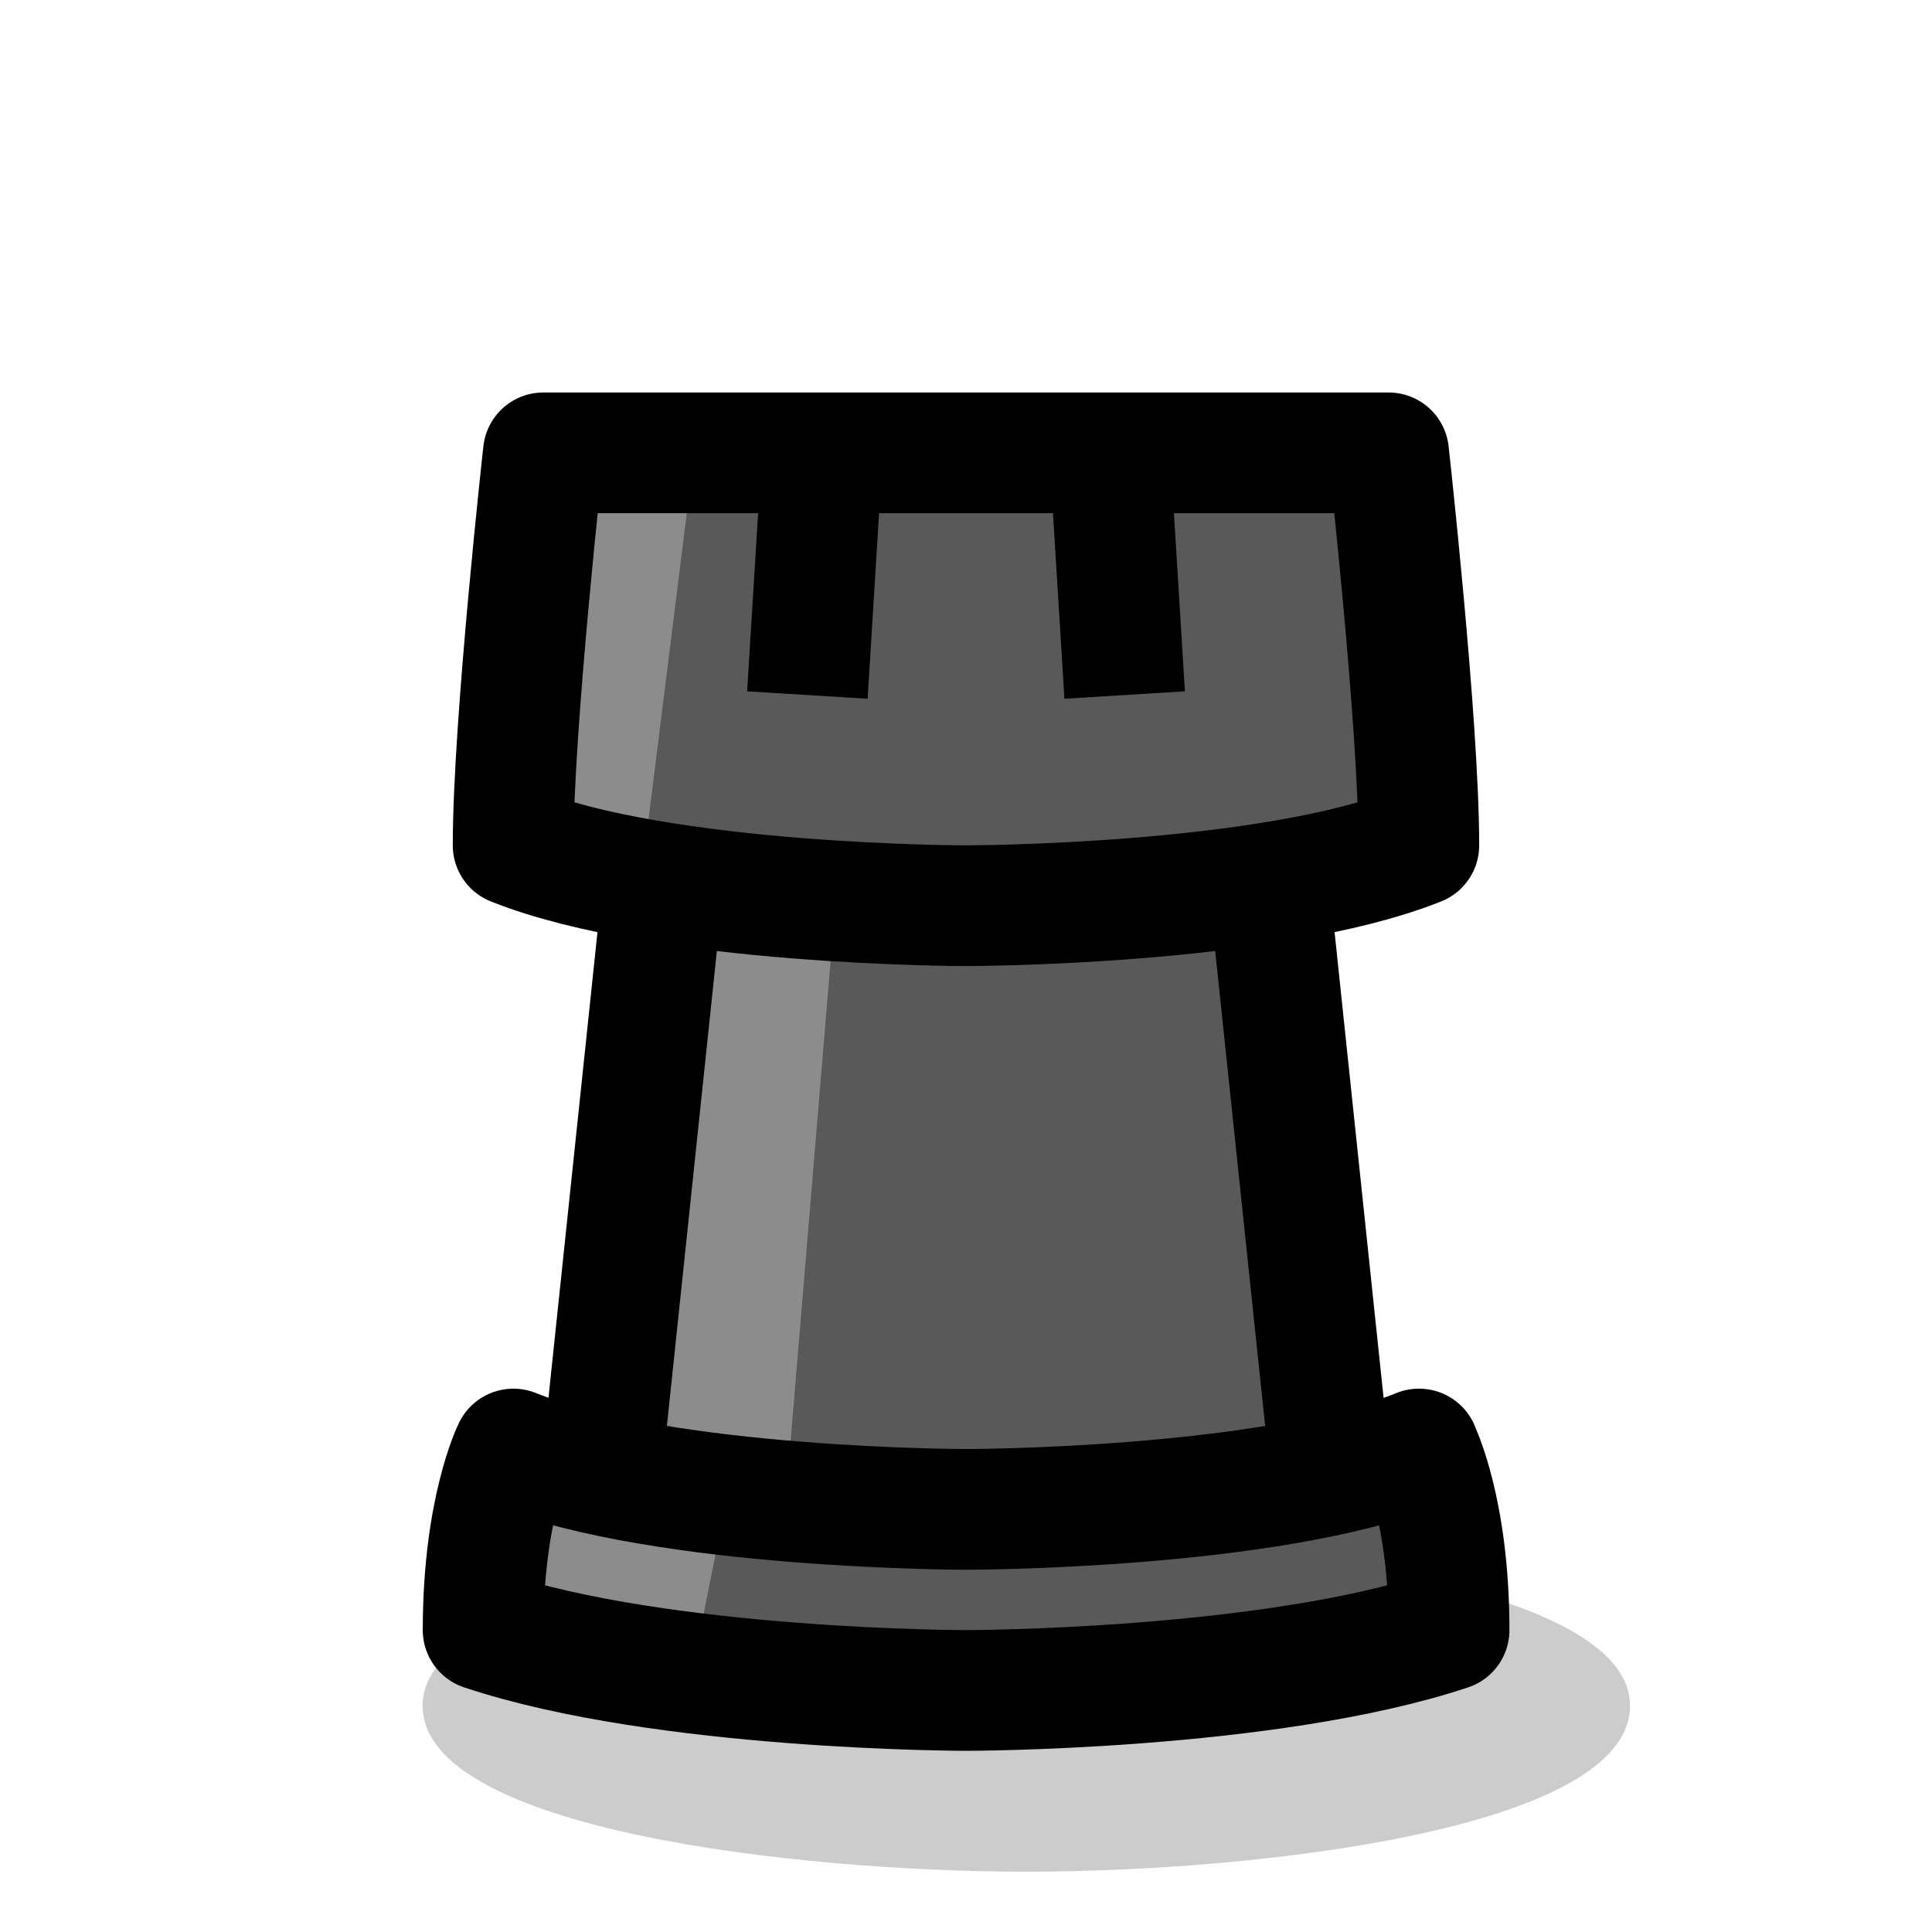
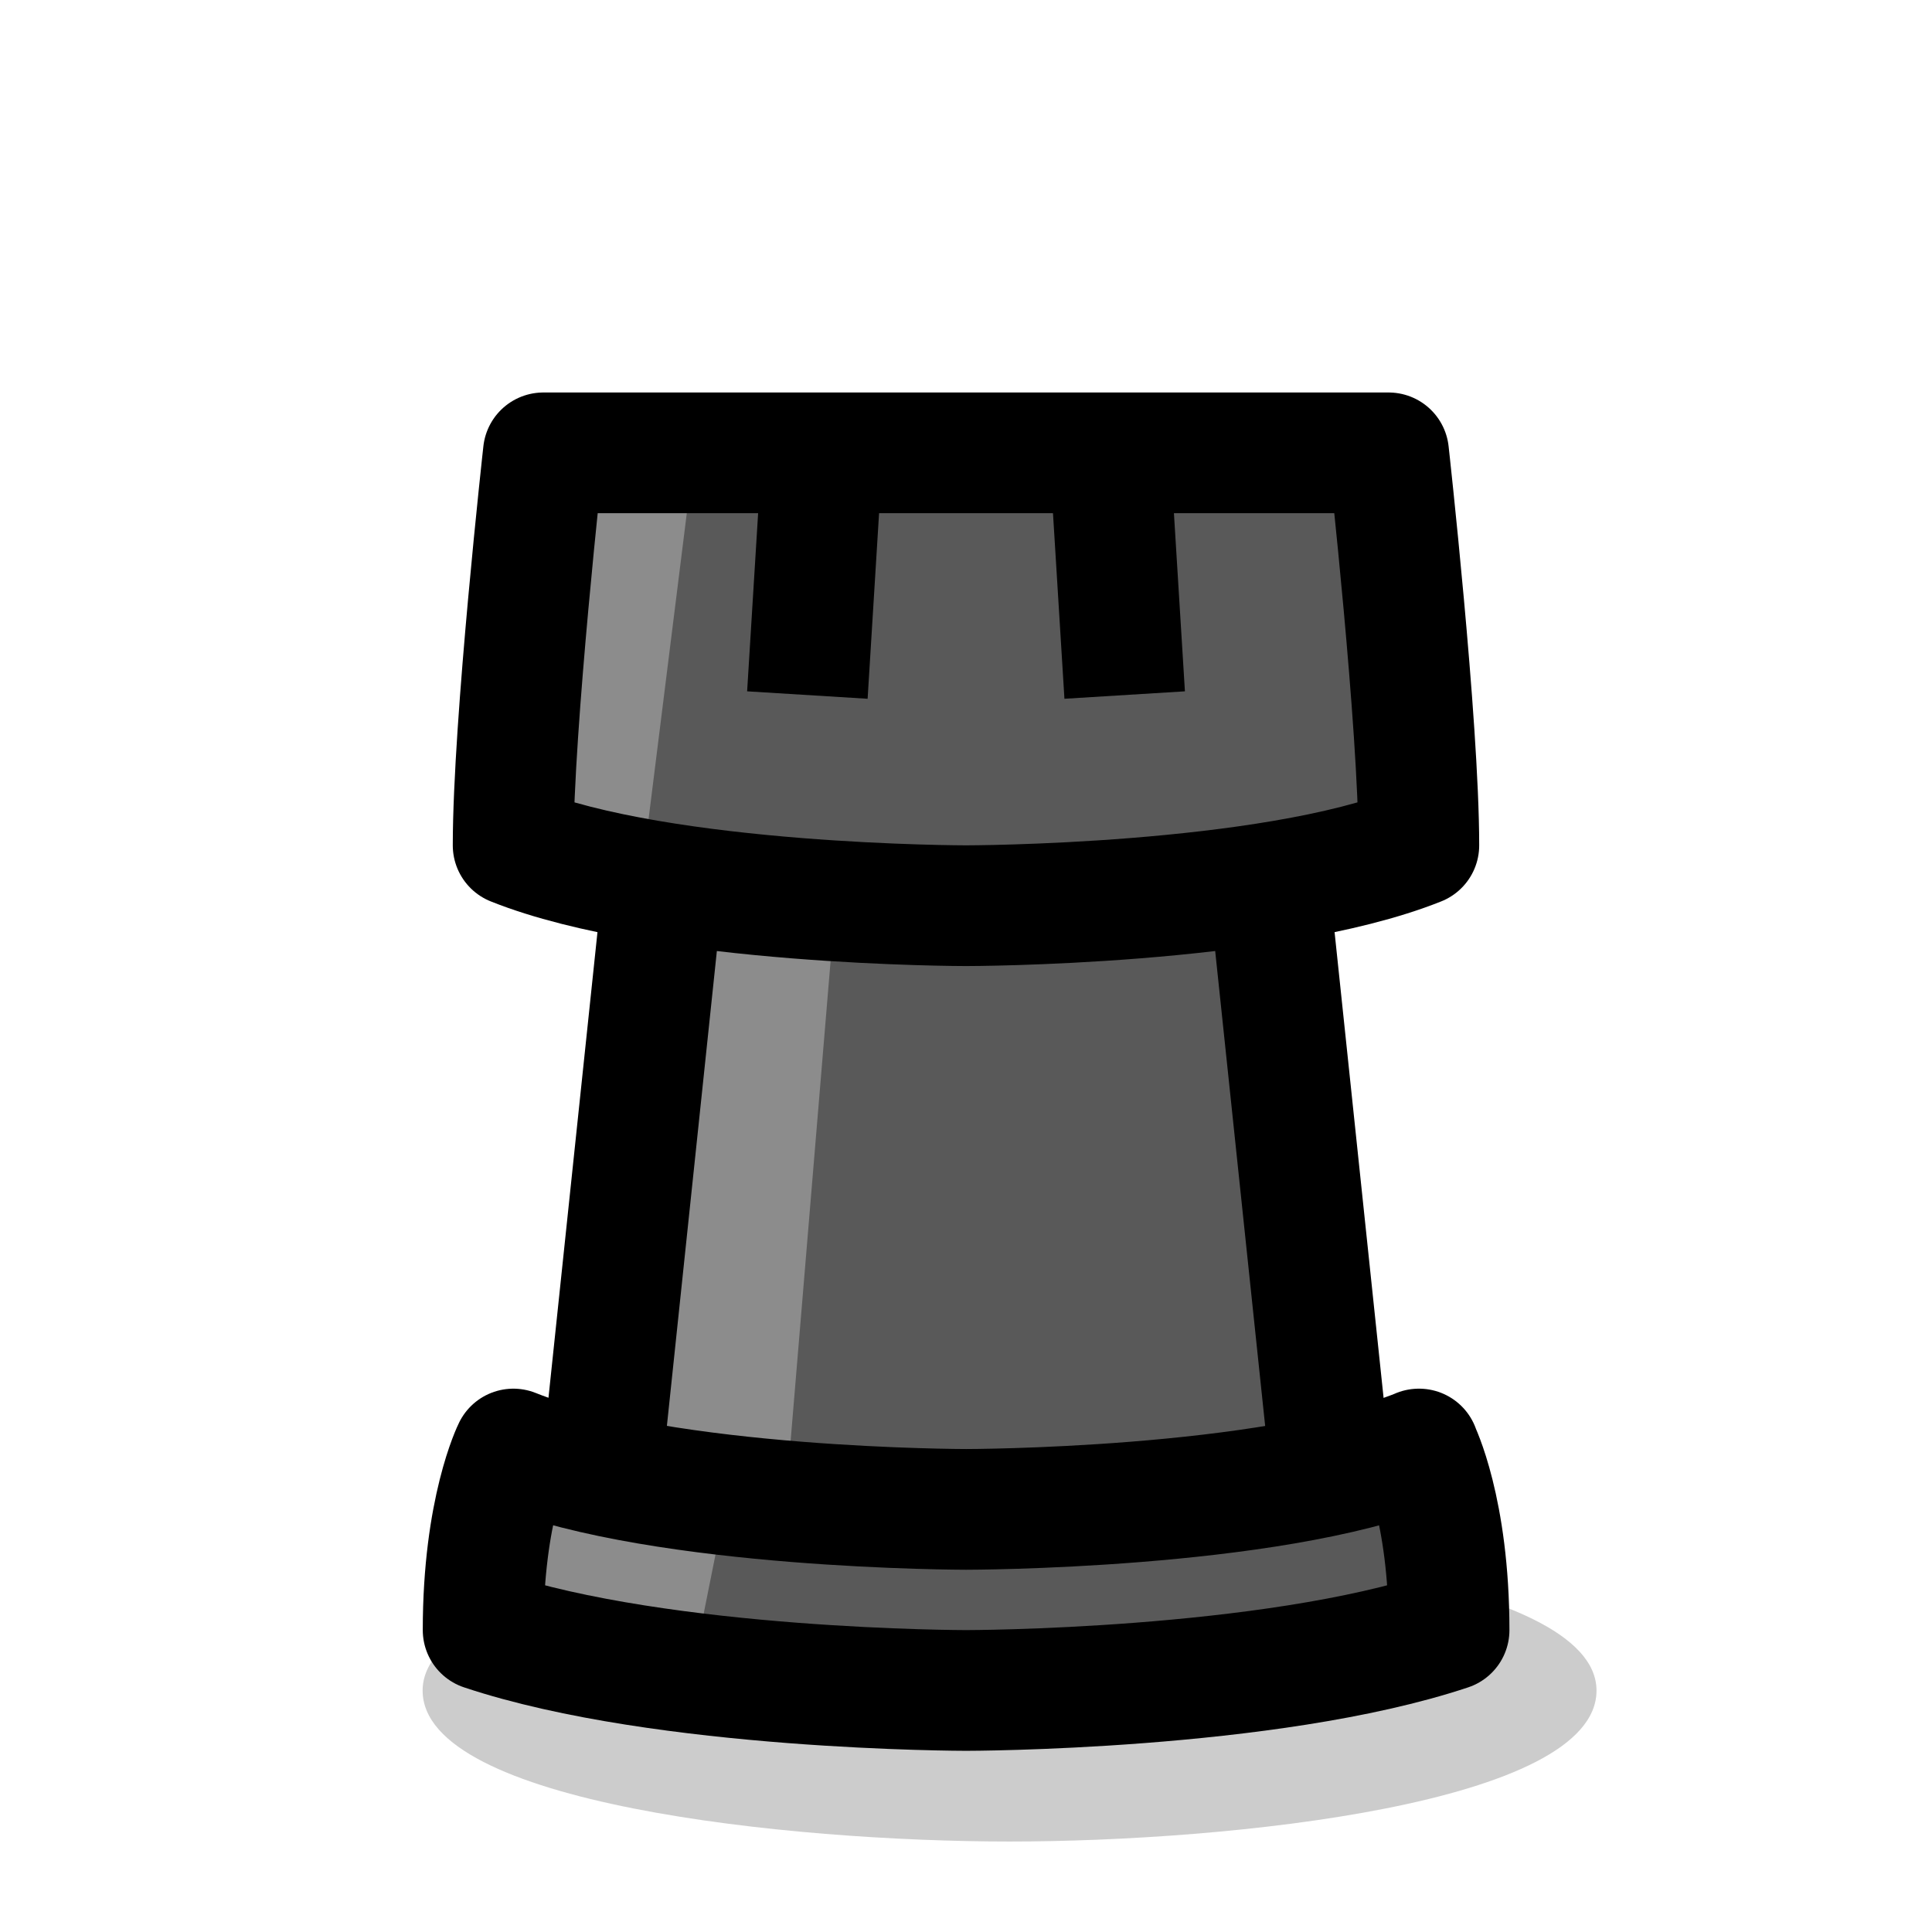
<svg xmlns="http://www.w3.org/2000/svg" xmlns:xlink="http://www.w3.org/1999/xlink" width="64" height="64" viewBox="0 0 16.933 16.933" version="1.1" id="svg5">
  <defs id="defs2">
    <linearGradient id="wood_black_accent">
      <stop style="stop-color:#ba845f;stop-opacity:1;" offset="0" id="stop5970" />
    </linearGradient>
    <linearGradient id="wood_black_fill">
      <stop style="stop-color:#995e33;stop-opacity:1;" offset="0" id="stop5940" />
    </linearGradient>
    <linearGradient id="wood_white_shade">
      <stop style="stop-color:#d0b793;stop-opacity:1;" offset="0" id="stop3347" />
    </linearGradient>
    <linearGradient id="wood_white_fill">
      <stop style="stop-color:#f9e7d2;stop-opacity:1;" offset="0" id="stop3028" />
    </linearGradient>
    <linearGradient id="white_fill">
      <stop style="stop-color:#ffffff;stop-opacity:1;" offset="0" id="stop2367" />
    </linearGradient>
    <linearGradient id="white_shade" gradientTransform="translate(-5.8013919e-8,2.116667)">
      <stop style="stop-color:#cccccc;stop-opacity:1;" offset="0" id="stop45894" />
    </linearGradient>
    <linearGradient id="linearGradient45642">
      <stop style="stop-color:#000000;stop-opacity:0.2;" offset="0" id="stop45640" />
    </linearGradient>
    <linearGradient id="black_accent" gradientTransform="scale(0.07000432)">
      <stop style="stop-color:#8c8c8c;stop-opacity:1;" offset="0" id="stop52163" />
    </linearGradient>
    <linearGradient id="black_fill" gradientTransform="matrix(0.07000432,0,0,0.07000432,-53.97503,2.116667)">
      <stop style="stop-color:#595959;stop-opacity:1;" offset="0" id="stop51990" />
    </linearGradient>
    <linearGradient xlink:href="#black_fill" id="linearGradient5944" x1="4.498" y1="5.806" x2="12.435" y2="5.806" gradientUnits="userSpaceOnUse" />
    <linearGradient xlink:href="#black_fill" id="linearGradient5946" x1="4.233" y1="13.758" x2="12.7" y2="13.758" gradientUnits="userSpaceOnUse" />
    <linearGradient xlink:href="#black_fill" id="linearGradient5948" x1="41.275" y1="9.79" x2="47.625" y2="9.79" gradientUnits="userSpaceOnUse" />
    <linearGradient xlink:href="#black_accent" id="linearGradient5974" x1="10.848" y1="6.085" x2="12.171" y2="6.085" gradientUnits="userSpaceOnUse" />
    <linearGradient xlink:href="#black_accent" id="linearGradient5976" x1="10.583" y1="13.626" x2="12.7" y2="13.626" gradientUnits="userSpaceOnUse" />
    <linearGradient xlink:href="#black_accent" id="linearGradient5978" x1="9.525" y1="9.922" x2="11.642" y2="9.922" gradientUnits="userSpaceOnUse" />
-     <linearGradient xlink:href="#linearGradient45642" id="linearGradient27207" gradientUnits="userSpaceOnUse" gradientTransform="matrix(1,0,0,1.25,0.7937499,-3.042707)" x1="4.233" y1="24.342" x2="103.049" y2="24.342" />
+     <linearGradient xlink:href="#linearGradient45642" id="linearGradient22025" gradientUnits="userSpaceOnUse" gradientTransform="matrix(1,0,0,1.25,0.7937499,-3.042707)" x1="4.233" y1="24.342" x2="103.049" y2="24.342" />
  </defs>
  <g id="layer6" transform="translate(-53.97499,-17.99167)">
-     <path style="font-variation-settings:normal;vector-effect:none;fill:url(#linearGradient27207);fill-opacity:1;stroke:none;stroke-width:1.183;stroke-linecap:round;stroke-linejoin:round;stroke-miterlimit:4;stroke-dasharray:none;stroke-dashoffset:0;stroke-opacity:1;-inkscape-stroke:none;stop-color:#000000" d="m 5.027,14.817 c 0,0.992 2.646,1.323 4.233,1.323 1.587,0 4.233,-0.331 4.233,-1.323 0,-0.992 -2.779,-1.323 -4.233,-1.323 -1.455,0 -4.233,0.331 -4.233,1.323 z" id="use60224-5" class="UnoptimicedTransforms" transform="matrix(1.25,0,0,1.1,51.3953,16.64229)" />
+     <path style="font-variation-settings:normal;vector-effect:none;fill:url(#linearGradient22025);fill-opacity:1;stroke:none;stroke-width:1.259;stroke-linecap:round;stroke-linejoin:round;stroke-miterlimit:4;stroke-dasharray:none;stroke-dashoffset:0;stroke-opacity:1;-inkscape-stroke:none;stop-color:#000000" d="m 5.027,14.817 c 0,0.992 2.646,1.323 4.233,1.323 1.587,0 4.233,-0.331 4.233,-1.323 0,-0.992 -2.779,-1.323 -4.233,-1.323 -1.455,0 -4.233,0.331 -4.233,1.323 z" id="use60224-5" class="UnoptimicedTransforms" transform="matrix(1.215278,0,0,0.9999999,51.56985,17.99167)" />
    <g id="g67576" style="display:inline" transform="matrix(-1,0,0,1,70.90836,17.99167)">
      <path style="font-variation-settings:normal;display:inline;opacity:1;vector-effect:none;fill:url(#linearGradient5948);fill-opacity:1;stroke:none;stroke-width:1.058;stroke-linecap:butt;stroke-linejoin:round;stroke-miterlimit:2.4;stroke-dasharray:none;stroke-dashoffset:0;stroke-opacity:1;-inkscape-stroke:none;stop-color:#000000;stop-opacity:1" d="m 41.275,12.965 0.529,-6.35 h 5.292 l 0.529,6.35" id="path67556" transform="translate(-35.98335)" />
      <path style="font-variation-settings:normal;display:inline;opacity:1;vector-effect:none;fill:url(#linearGradient5978);fill-opacity:1;stroke:none;stroke-width:1.058;stroke-linecap:butt;stroke-linejoin:round;stroke-miterlimit:2.4;stroke-dasharray:none;stroke-dashoffset:0;stroke-opacity:1;-inkscape-stroke:none;stop-color:#000000;stop-opacity:1" d="m 9.525,6.879 0.529,6.35 1.587,-0.265 -0.529,-6.35 z" id="path67558" />
      <path style="font-variation-settings:normal;display:inline;opacity:1;vector-effect:none;fill:none;fill-opacity:1;stroke:#000000;stroke-width:1.058;stroke-linecap:butt;stroke-linejoin:round;stroke-miterlimit:2.4;stroke-dasharray:none;stroke-dashoffset:0;stroke-opacity:1;-inkscape-stroke:none;stop-color:#000000;stop-opacity:1" d="m 41.275,12.7 0.529,-5.027 m 5.292,0 0.529,5.027" id="path67560" transform="translate(-35.98335)" />
      <path style="display:inline;opacity:1;fill:url(#linearGradient5946);fill-opacity:1;stroke:none;stroke-width:1.058;stroke-linecap:round;stroke-linejoin:round;stroke-dasharray:none;stroke-opacity:1" d="m 4.498,12.7 c 0,0 -0.265,0.529 -0.265,1.587 1.587,0.529 4.233,0.529 4.233,0.529 0,0 2.646,0 4.233,-0.529 -1.9e-5,-1.058 -0.265,-1.587 -0.265,-1.587 -1.323,0.529 -3.969,0.529 -3.969,0.529 0,0 -2.646,0 -3.969,-0.529 z" id="path67562" />
      <path style="font-variation-settings:normal;display:inline;opacity:1;vector-effect:none;fill:url(#linearGradient5976);fill-opacity:1;stroke:none;stroke-width:1.058;stroke-linecap:butt;stroke-linejoin:round;stroke-miterlimit:2.4;stroke-dasharray:none;stroke-dashoffset:0;stroke-opacity:1;-inkscape-stroke:none;stop-color:#000000;stop-opacity:1" d="m 12.435,12.7 0.265,1.587 -1.852,0.265 -0.265,-1.323 1.852,-0.529" id="path67564" />
      <path style="display:inline;opacity:1;fill:none;fill-opacity:1;stroke:#000000;stroke-width:1.058;stroke-linecap:round;stroke-linejoin:round;stroke-dasharray:none;stroke-opacity:1" d="m 4.498,12.7 c 0,0 -0.265,0.529 -0.265,1.587 1.587,0.529 4.233,0.529 4.233,0.529 0,0 2.646,0 4.233,-0.529 -1.9e-5,-1.058 -0.265,-1.587 -0.265,-1.587 -1.323,0.529 -3.969,0.529 -3.969,0.529 0,0 -2.646,0 -3.969,-0.529 z" id="path67566" />
      <path style="display:inline;fill:url(#linearGradient5944);fill-opacity:1;stroke:none;stroke-width:1.058;stroke-linecap:round;stroke-linejoin:round;stroke-dasharray:none;stroke-opacity:1" d="m 5.292,3.969 c 0,0 -0.794,2.381 -0.794,3.44 1.587,0.529 3.969,7e-7 3.969,7e-7 0,0 2.381,0.529 3.969,-7e-7 -1.9e-5,-1.058 -0.529,-3.44 -0.529,-3.44 -1.323,0.529 -3.44,0.265 -3.44,0.265 0,0 -1.852,0.265 -3.175,-0.265 z" id="path67568" />
      <path style="font-variation-settings:normal;display:inline;vector-effect:none;fill:url(#linearGradient5974);fill-opacity:1;stroke:none;stroke-width:1.058;stroke-linecap:butt;stroke-linejoin:round;stroke-miterlimit:2.4;stroke-dasharray:none;stroke-dashoffset:0;stroke-opacity:1;-inkscape-stroke:none;stop-color:#000000" d="m 11.906,5.292 0.265,2.117 -0.794,0.794 -0.529,-4.233 h 0.794" id="path67570" />
      <path style="display:inline;fill:none;fill-opacity:1;stroke:#000000;stroke-width:1.058;stroke-linecap:round;stroke-linejoin:round;stroke-dasharray:none;stroke-opacity:1" d="m 4.763,3.969 c 0,0 -0.265,2.381 -0.265,3.44 1.323,0.529 3.969,0.529 3.969,0.529 0,0 2.646,-7e-7 3.969,-0.529 -1.9e-5,-1.058 -0.265,-3.44 -0.265,-3.44 0,0 -1.587,0 -3.704,0 -2.117,0 -3.704,0 -3.704,0 z" id="path67572" />
      <path style="font-variation-settings:normal;opacity:1;fill:none;fill-opacity:1;stroke:#000000;stroke-width:1.058;stroke-linecap:butt;stroke-linejoin:round;stroke-miterlimit:4;stroke-dasharray:none;stroke-dashoffset:0;stroke-opacity:1;stop-color:#000000;stop-opacity:1" d="M 7.144,3.704 6.997,6.085 M 9.631,3.704 9.778,6.085" id="path67574" class="UnoptimicedTransforms" transform="translate(0.07913911,0.00673837)" />
    </g>
  </g>
  <g id="layer5" style="display:none" transform="translate(-53.97499,-17.99167)">
    <ellipse style="display:inline;fill:#000000;fill-opacity:1;stroke:none;stroke-width:1.058;stroke-linecap:round;stroke-linejoin:round;stroke-dasharray:none;stroke-opacity:1" id="ellipse74935" cy="27.781" cx="61.119" ry="0.529" rx="0.529" />
    <ellipse style="display:inline;fill:#000000;fill-opacity:1;stroke:none;stroke-width:1.058;stroke-linecap:round;stroke-linejoin:round;stroke-dasharray:none;stroke-opacity:1" id="ellipse74937" cy="27.781" cx="62.971" ry="0.529" rx="0.529" />
  </g>
</svg>
